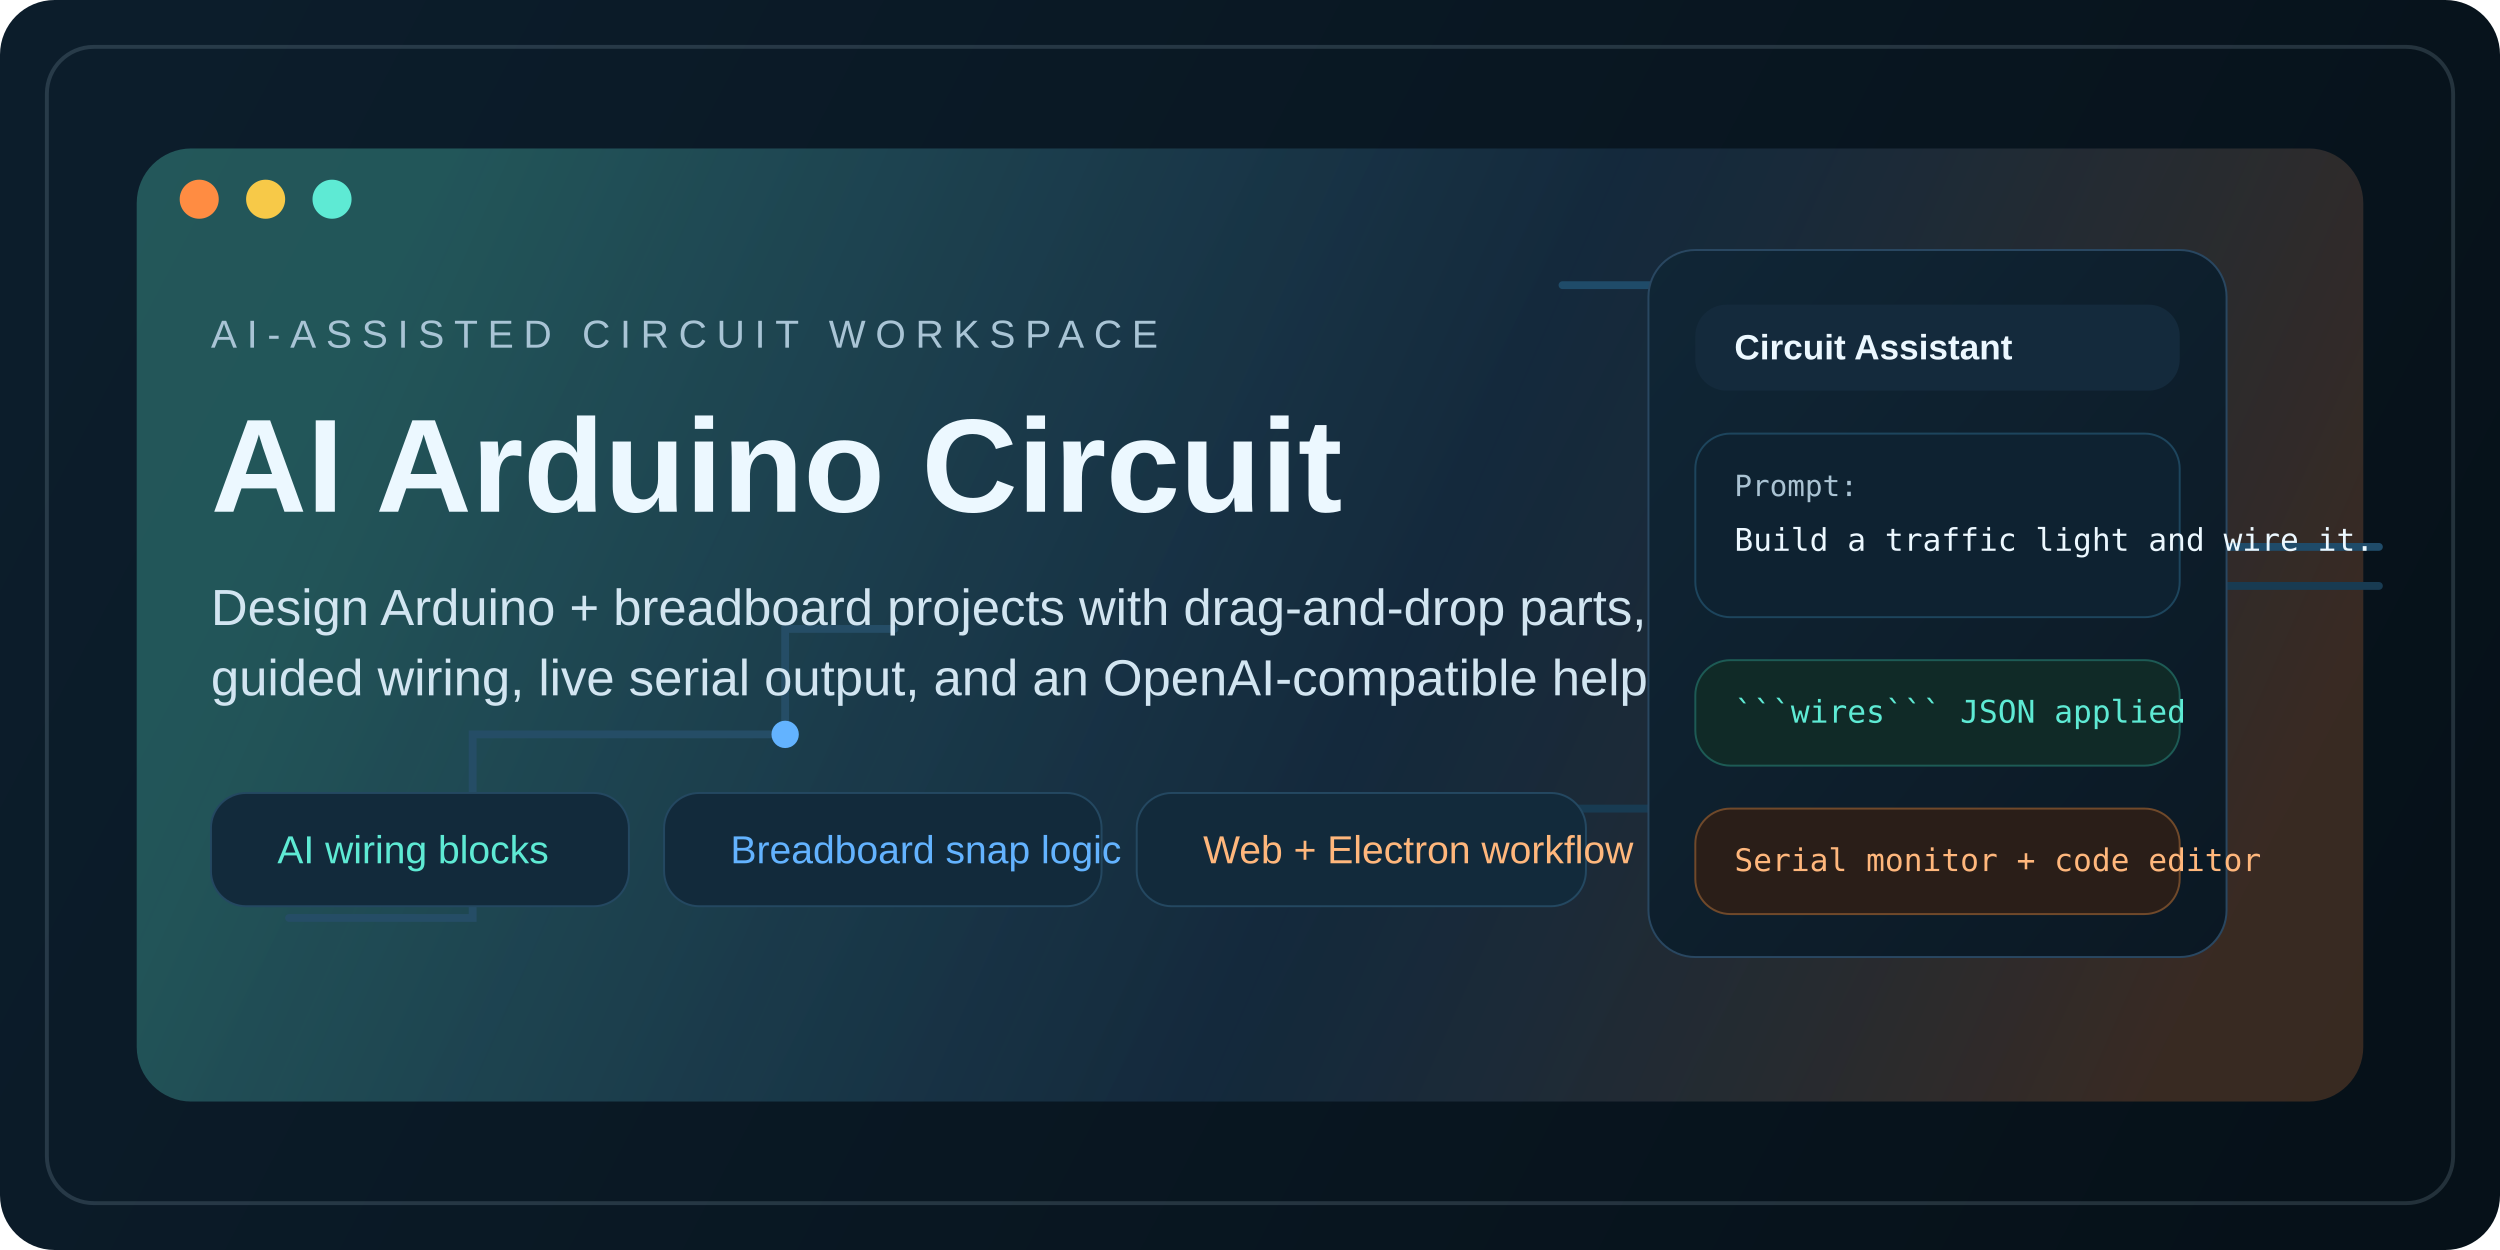
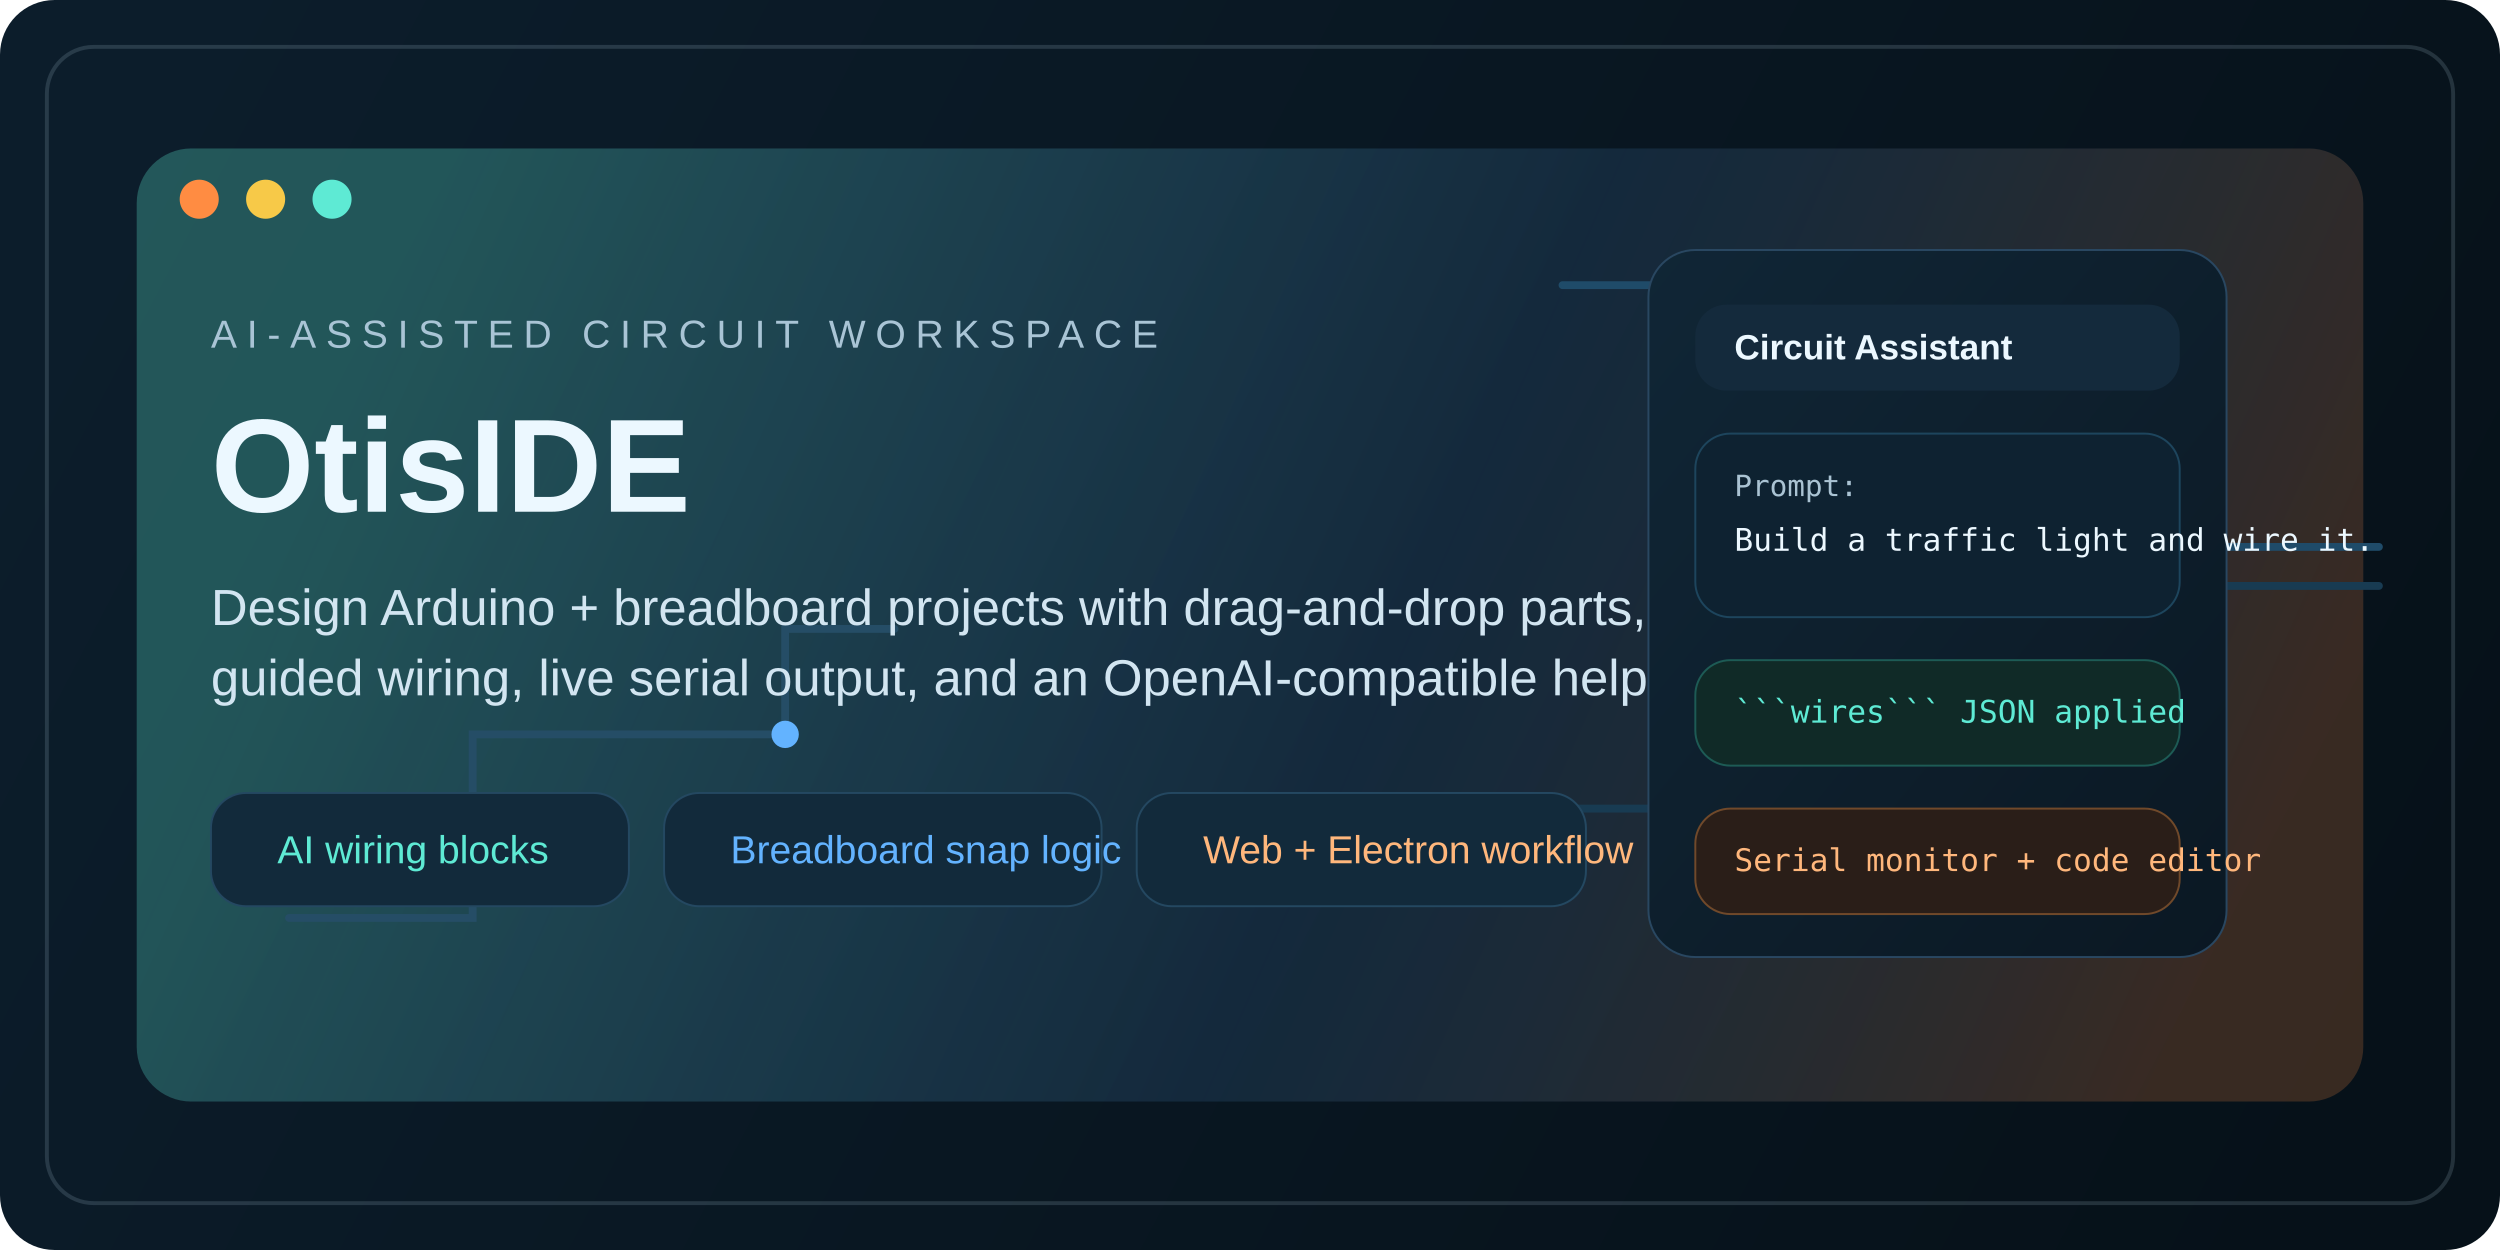
<svg xmlns="http://www.w3.org/2000/svg" width="1280" height="640" viewBox="0 0 1280 640" fill="none">
  <defs>
    <linearGradient id="bg" x1="80" y1="40" x2="1180" y2="620" gradientUnits="userSpaceOnUse">
      <stop stop-color="#0C1D2B" />
      <stop offset="1" stop-color="#061119" />
    </linearGradient>
    <linearGradient id="glow" x1="220" y1="120" x2="1120" y2="520" gradientUnits="userSpaceOnUse">
      <stop stop-color="#5EEAD4" stop-opacity="0.28" />
      <stop offset="0.55" stop-color="#63B3FF" stop-opacity="0.12" />
      <stop offset="1" stop-color="#FF8C42" stop-opacity="0.2" />
    </linearGradient>
    <linearGradient id="card" x1="0" y1="0" x2="1" y2="1">
      <stop stop-color="#102636" />
      <stop offset="1" stop-color="#0B1823" />
    </linearGradient>
  </defs>
  <rect width="1280" height="640" rx="28" fill="url(#bg)" />
  <rect x="24" y="24" width="1232" height="592" rx="24" stroke="#AAC3D3" stroke-opacity="0.18" stroke-width="2" />
  <rect x="70" y="76" width="1140" height="488" rx="28" fill="url(#glow)" />
  <circle cx="102" cy="102" r="10" fill="#FF8C42" />
  <circle cx="136" cy="102" r="10" fill="#F7C948" />
  <circle cx="170" cy="102" r="10" fill="#5EEAD4" />
  <path d="M800 146H1118V212H1068V280H1218" stroke="#1F4B69" stroke-width="4" stroke-linecap="round" />
  <path d="M770 414H1044V362H1132V300H1218" stroke="#183B52" stroke-width="4" stroke-linecap="round" />
  <path d="M148 470H242V376H402V322H458" stroke="#254D66" stroke-width="4" stroke-linecap="round" />
  <circle cx="1118" cy="212" r="7" fill="#5EEAD4" />
  <circle cx="1044" cy="362" r="7" fill="#FF8C42" />
  <circle cx="402" cy="376" r="7" fill="#63B3FF" />
  <text x="108" y="178" fill="#A9C4D5" font-size="20" font-family="Segoe UI, Arial, sans-serif" letter-spacing="5">AI-ASSISTED CIRCUIT WORKSPACE</text>
-   <text x="108" y="262" fill="#ECF8FF" font-size="68" font-weight="700" font-family="Segoe UI, Arial, sans-serif">AI Arduino Circuit</text>
+   <text x="108" y="262" fill="#ECF8FF" font-size="68" font-weight="700" font-family="Segoe UI, Arial, sans-serif">OtisIDE</text>
  <text x="108" y="320" fill="#D2E5F1" font-size="26" font-family="Segoe UI, Arial, sans-serif">
    Design Arduino + breadboard projects with drag-and-drop parts,
  </text>
  <text x="108" y="356" fill="#D2E5F1" font-size="26" font-family="Segoe UI, Arial, sans-serif">
    guided wiring, live serial output, and an OpenAI-compatible helper panel.
  </text>
  <rect x="108" y="406" width="214" height="58" rx="18" fill="#122A3B" stroke="#244861" />
  <rect x="340" y="406" width="224" height="58" rx="18" fill="#122A3B" stroke="#244861" />
  <rect x="582" y="406" width="230" height="58" rx="18" fill="#122A3B" stroke="#244861" />
  <text x="142" y="442" fill="#5EEAD4" font-size="20" font-family="Segoe UI, Arial, sans-serif">AI wiring blocks</text>
  <text x="374" y="442" fill="#63B3FF" font-size="20" font-family="Segoe UI, Arial, sans-serif">Breadboard snap logic</text>
  <text x="616" y="442" fill="#FFB77C" font-size="20" font-family="Segoe UI, Arial, sans-serif">Web + Electron workflow</text>
  <g transform="translate(844 128)">
    <rect width="296" height="362" rx="24" fill="url(#card)" stroke="#294761" />
    <rect x="24" y="28" width="248" height="44" rx="16" fill="#142A3C" />
    <text x="44" y="56" fill="#ECF8FF" font-size="18" font-weight="700" font-family="Segoe UI, Arial, sans-serif">Circuit Assistant</text>
    <rect x="24" y="94" width="248" height="94" rx="18" fill="#0E2231" stroke="#1D455D" />
    <text x="44" y="126" fill="#AAC3D3" font-size="15" font-family="Consolas, monospace">Prompt:</text>
    <text x="44" y="154" fill="#ECF8FF" font-size="16" font-family="Consolas, monospace">Build a traffic light and wire it.</text>
    <rect x="24" y="210" width="248" height="54" rx="18" fill="#102A27" stroke="#1D5B55" />
    <text x="44" y="242" fill="#5EEAD4" font-size="16" font-family="Consolas, monospace">```wires``` JSON applied</text>
    <rect x="24" y="286" width="248" height="54" rx="18" fill="#2A1E18" stroke="#70492A" />
    <text x="44" y="318" fill="#FFB77C" font-size="16" font-family="Consolas, monospace">Serial monitor + code editor</text>
  </g>
</svg>
